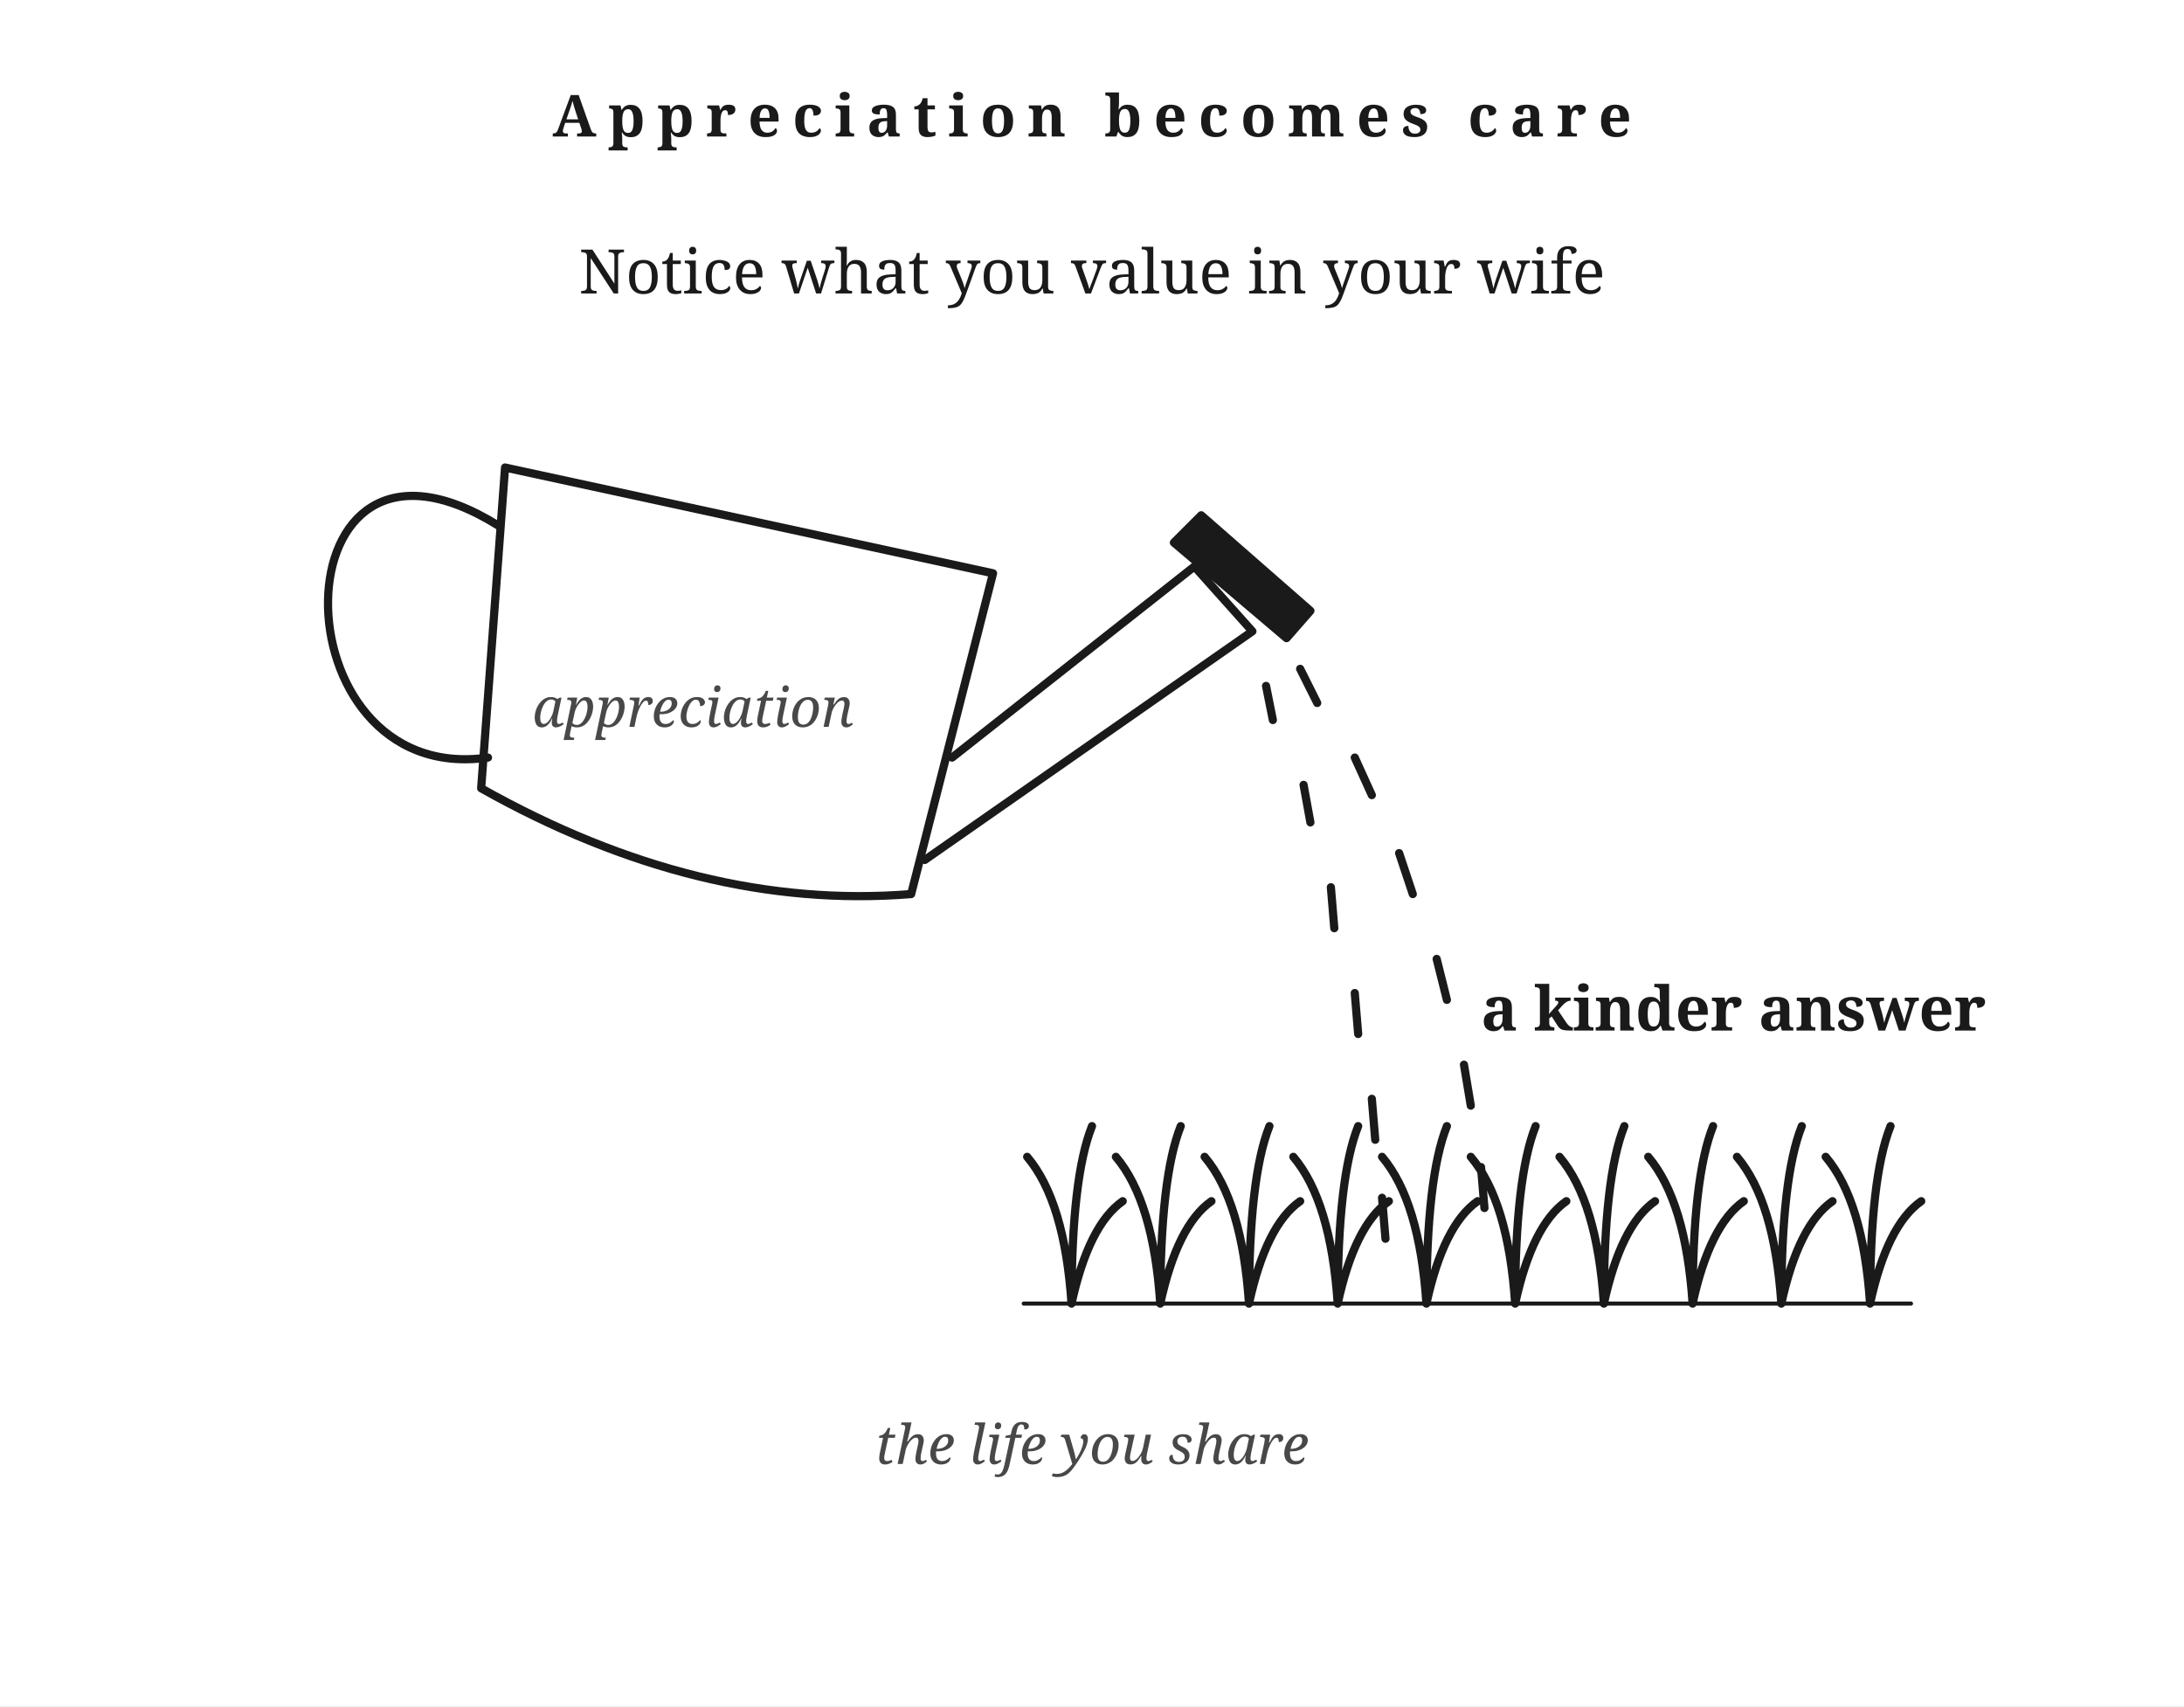
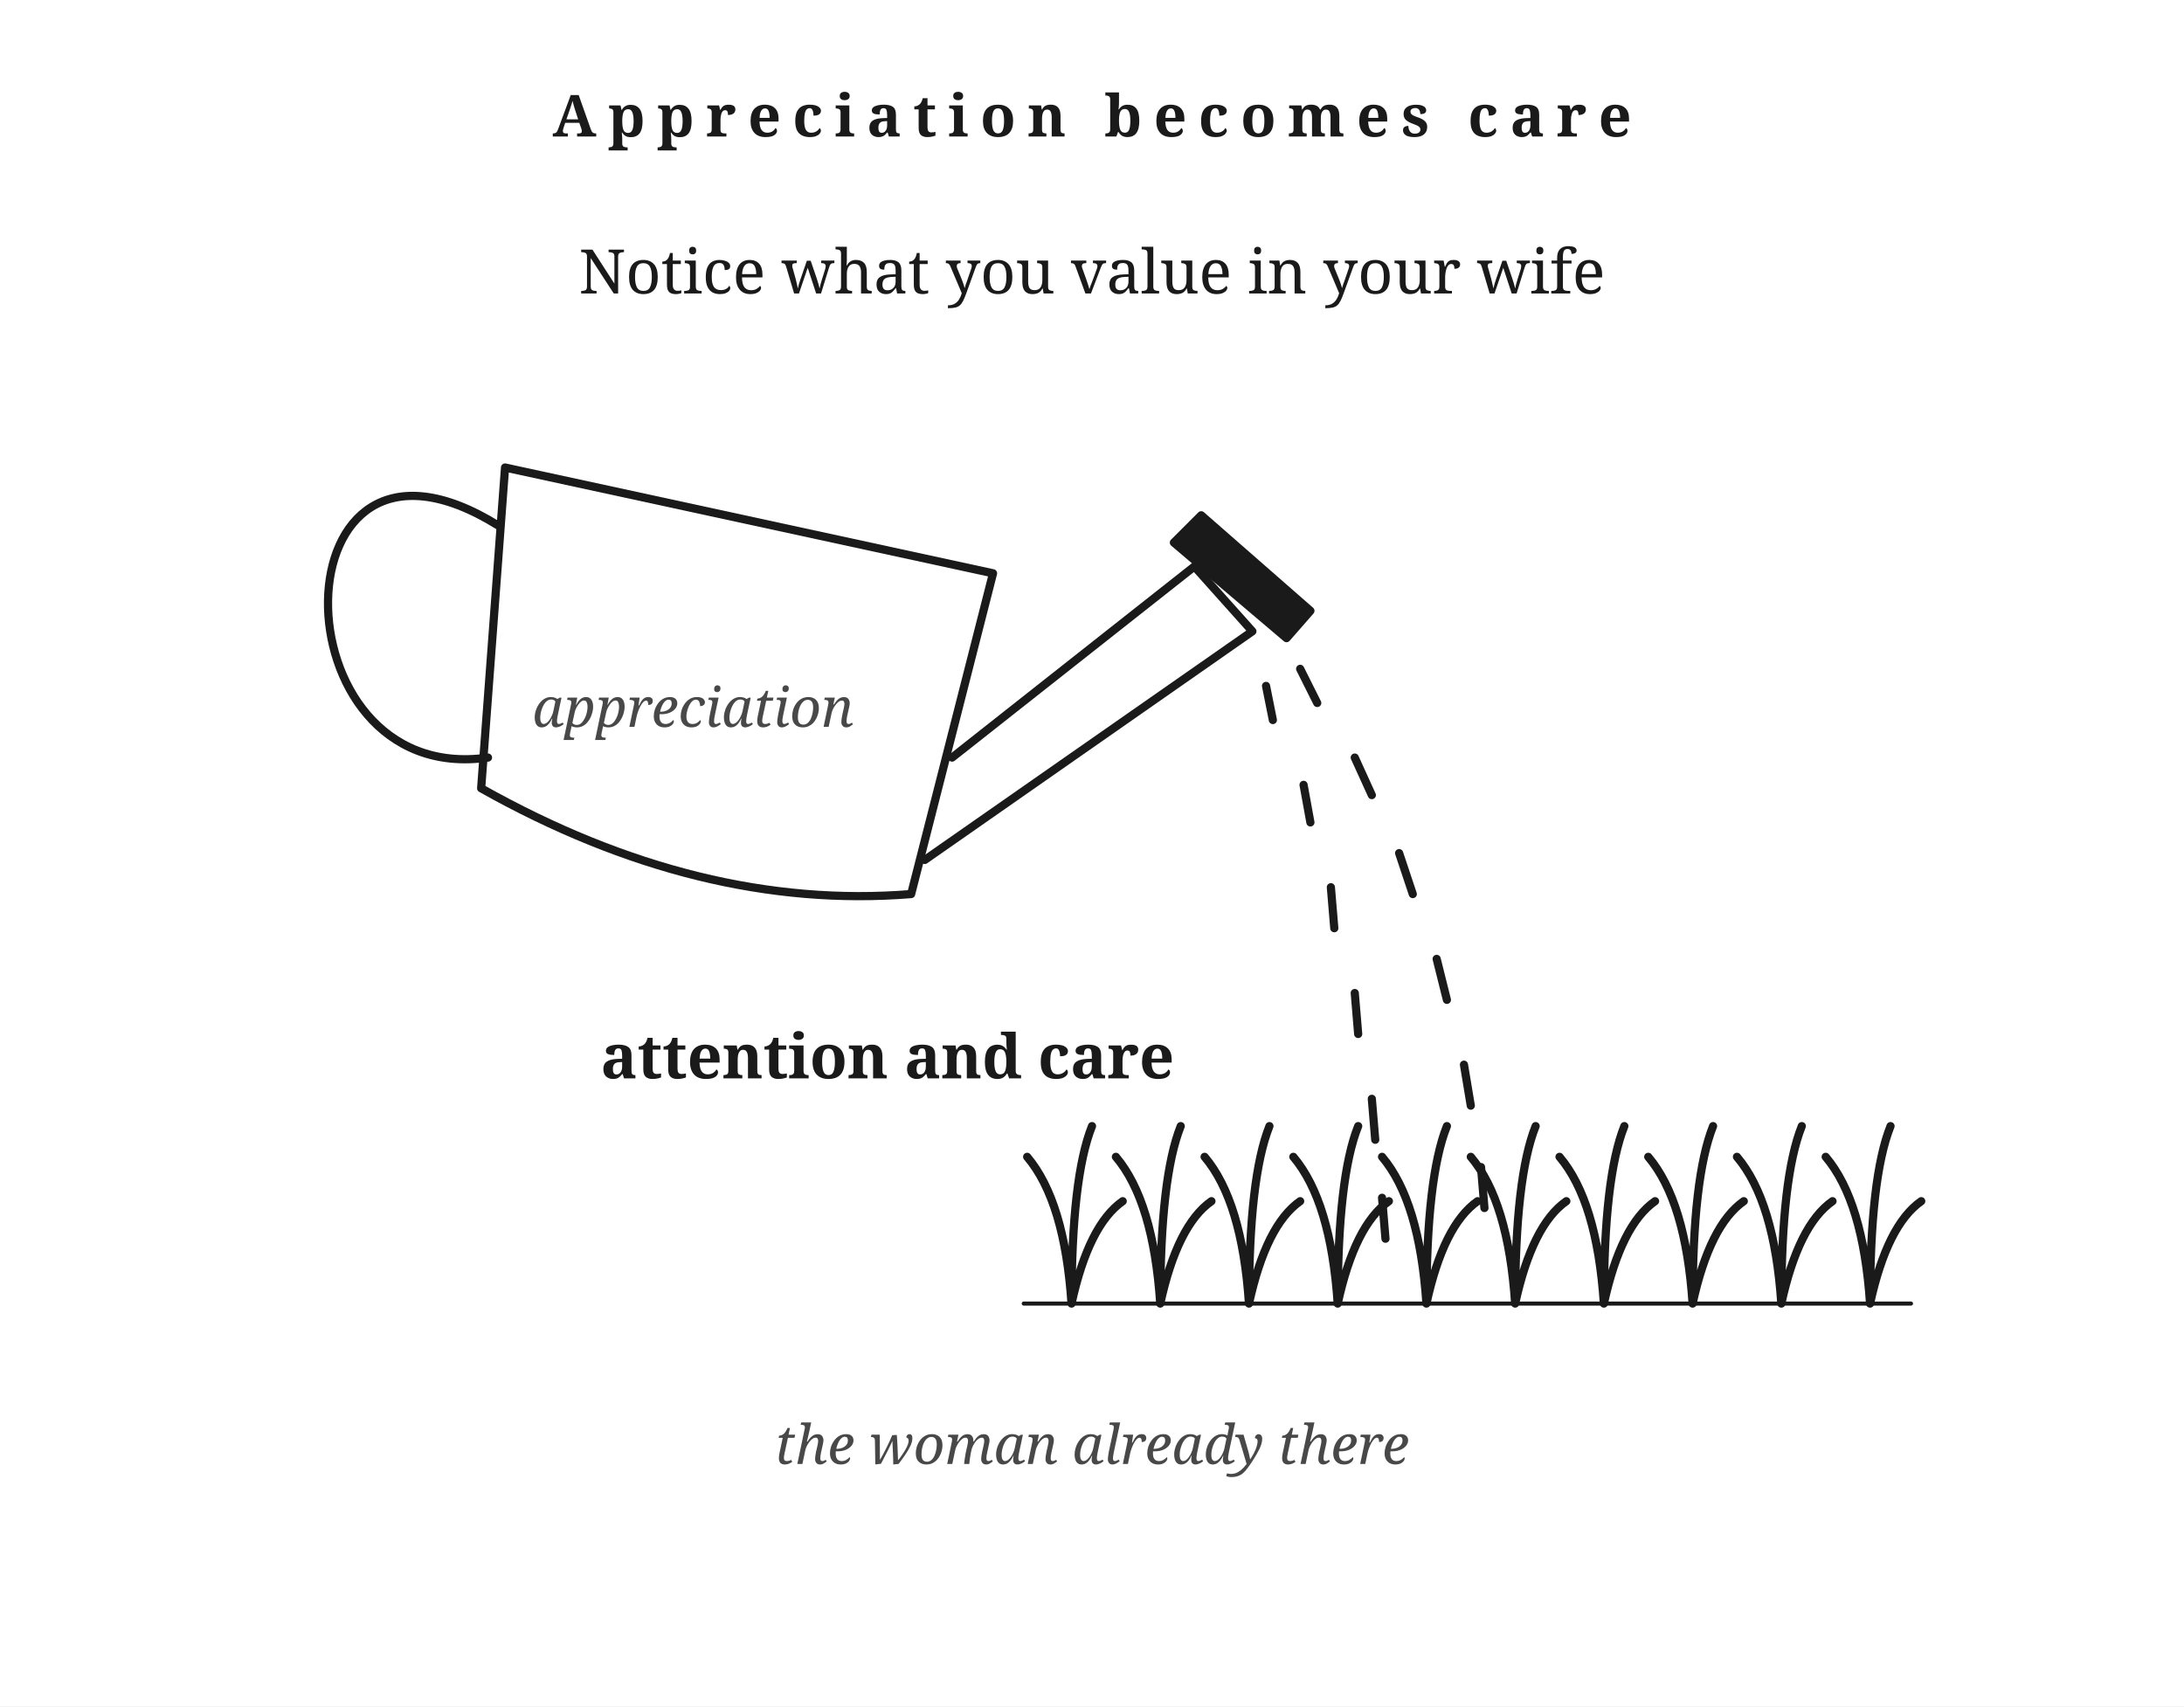
<svg xmlns="http://www.w3.org/2000/svg" viewBox="0 0 640 500" style="color:#1a1a1a" role="img" aria-label="Appreciation becomes care">
  <style>
.ttl{font:600 17px Georgia,serif;letter-spacing:.20em;text-anchor:middle}
.txt{font:18px Georgia,serif;text-anchor:middle}
.lbl{font:600 18px Georgia,serif;text-anchor:start}
.cap{font:italic 16px Georgia,serif;text-anchor:middle;opacity:.8}
.inside{font:italic 16px Georgia,serif;text-anchor:start;opacity:.8}
</style>
  <rect x="0" y="0" width="640" height="500" fill="#ffffff" />
  <text class="ttl" x="320" y="40" fill="currentColor">Appreciation becomes care</text>
  <text class="txt" x="320" y="86" fill="currentColor">Notice what you value in your wife</text>
  <g stroke="currentColor" stroke-width="2.4" stroke-linecap="round" stroke-linejoin="round" fill="none">
    <path d="M146 154 C80 113 80 231 143 222" fill="none" />
    <path d="M148 137 L291 168 L267 262 Q205 267 141 231 Z" fill="none" />
    <path d="M279 222 L350 166 L367 185 L271 252" fill="none" />
    <path d="M344 159 L377 187 L384 179 L352 151 Z" fill="currentColor" />
    <path d="M381 196l5 10 M397 222l5 11 M410 250l4 12 M421 281l3 12 M429 312l2 12 M434 342l1 12" fill="none" />
    <path d="M371 201l2 10 M382 230l2 11 M390 260l1 12 M397 291l1 12 M402 322l1 12 M405 351l1 12" fill="none" />
    <path d="M300 382H560" fill="none" stroke-width="1.2" />
    <path d="M314 382q-2 -30 -13 -43 M314 382q0 -37 6 -52 M314 382q5 -23 15 -30" fill="none" />
    <path d="M340 382q-2 -30 -13 -43 M340 382q0 -37 6 -52 M340 382q5 -23 15 -30" fill="none" />
    <path d="M366 382q-2 -30 -13 -43 M366 382q0 -37 6 -52 M366 382q5 -23 15 -30" fill="none" />
    <path d="M392 382q-2 -30 -13 -43 M392 382q0 -37 6 -52 M392 382q5 -23 15 -30" fill="none" />
    <path d="M418 382q-2 -30 -13 -43 M418 382q0 -37 6 -52 M418 382q5 -23 15 -30" fill="none" />
    <path d="M444 382q-2 -30 -13 -43 M444 382q0 -37 6 -52 M444 382q5 -23 15 -30" fill="none" />
    <path d="M470 382q-2 -30 -13 -43 M470 382q0 -37 6 -52 M470 382q5 -23 15 -30" fill="none" />
    <path d="M496 382q-2 -30 -13 -43 M496 382q0 -37 6 -52 M496 382q5 -23 15 -30" fill="none" />
    <path d="M522 382q-2 -30 -13 -43 M522 382q0 -37 6 -52 M522 382q5 -23 15 -30" fill="none" />
    <path d="M548 382q-2 -30 -13 -43 M548 382q0 -37 6 -52 M548 382q5 -23 15 -30" fill="none" />
  </g>
  <text class="inside" x="156" y="213" fill="currentColor">appreciation</text>
-   <text class="lbl" x="434" y="302" fill="currentColor">a kinder answer</text>
-   <text class="cap" x="320" y="429" fill="currentColor">the life you share</text>
+   <text class="lbl" x="176" y="316" fill="currentColor">attention and care</text>
+   <text class="cap" x="320" y="429" fill="currentColor">the woman already there</text>
</svg>
